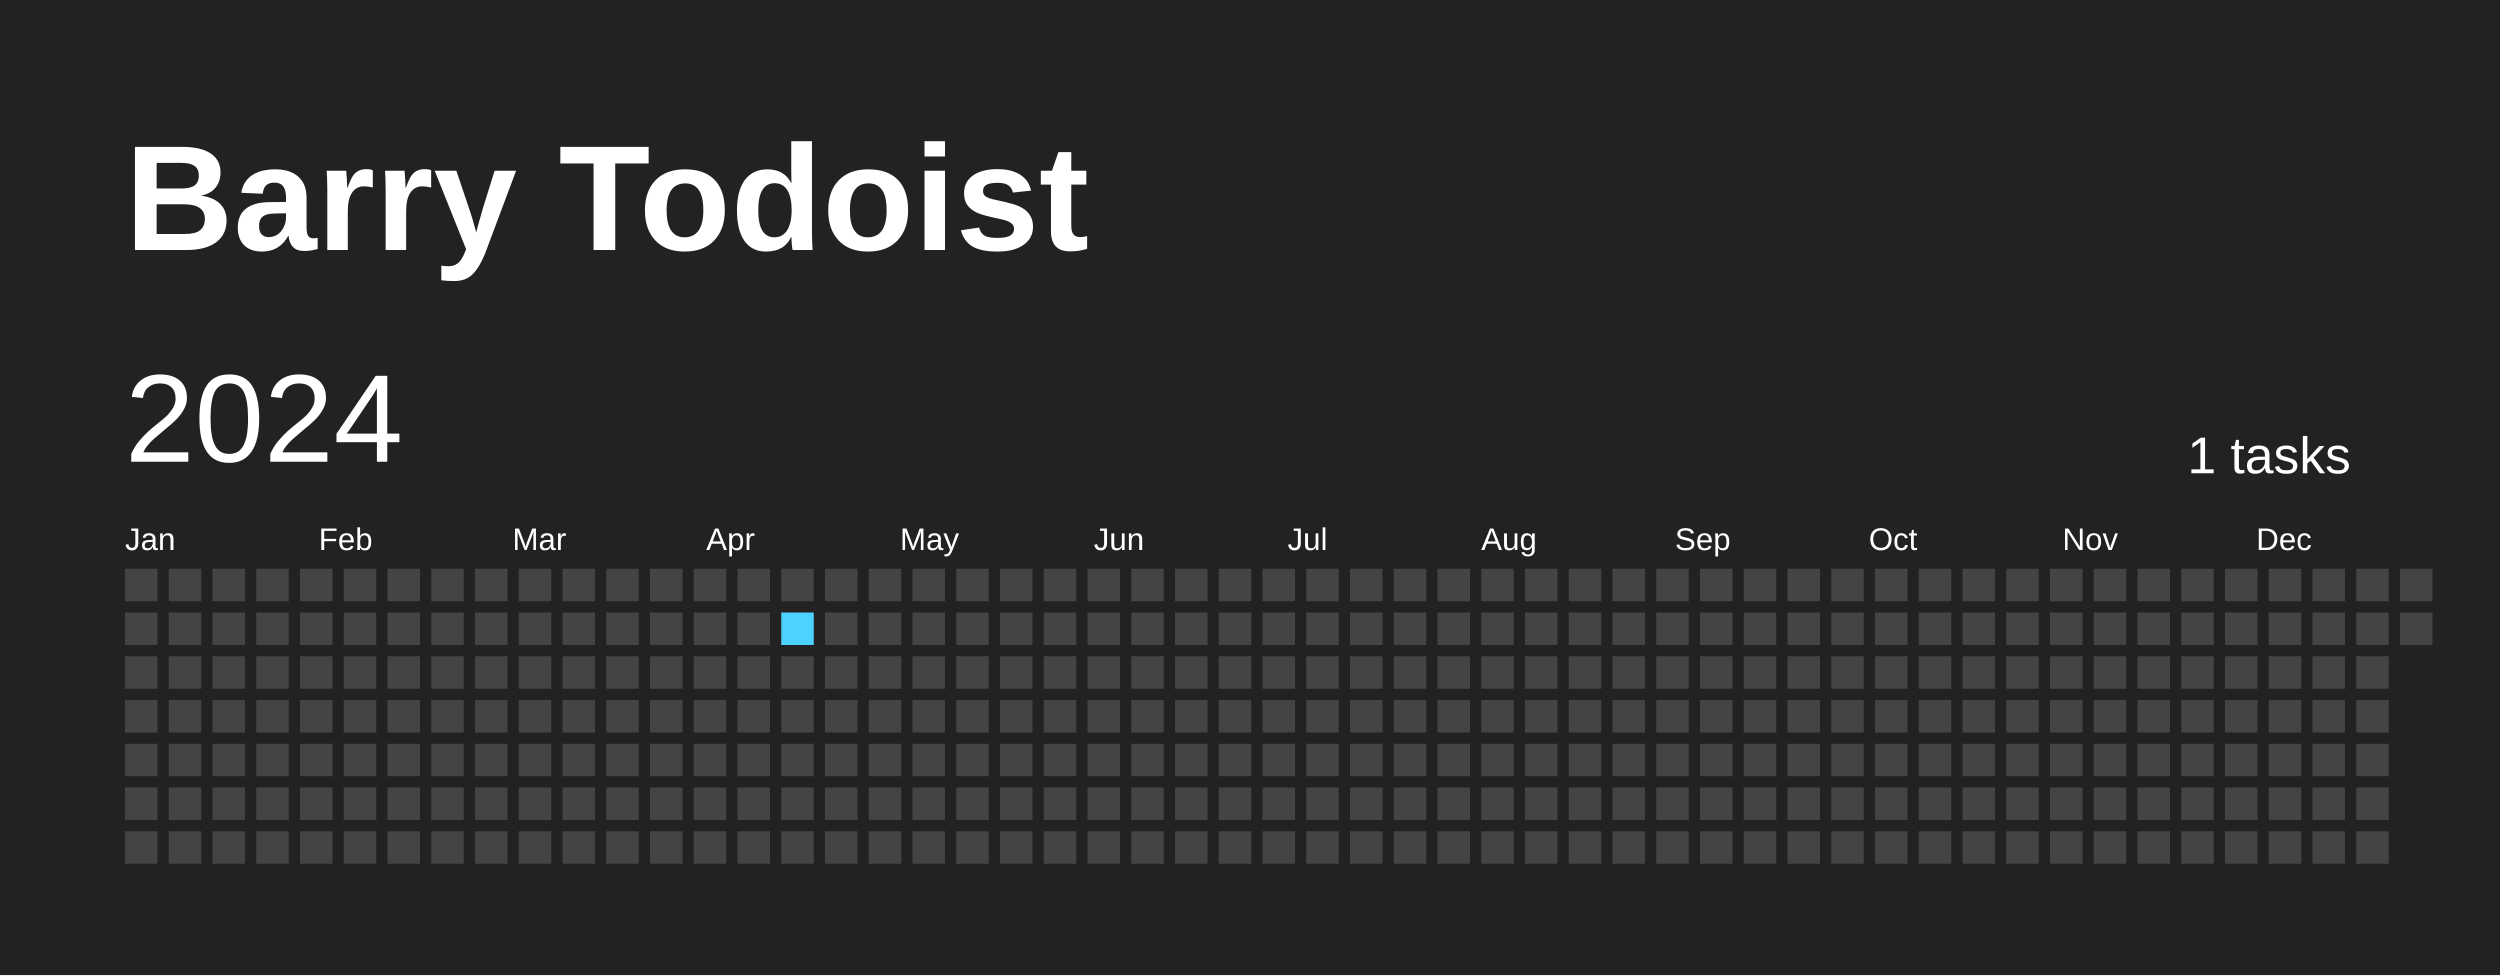
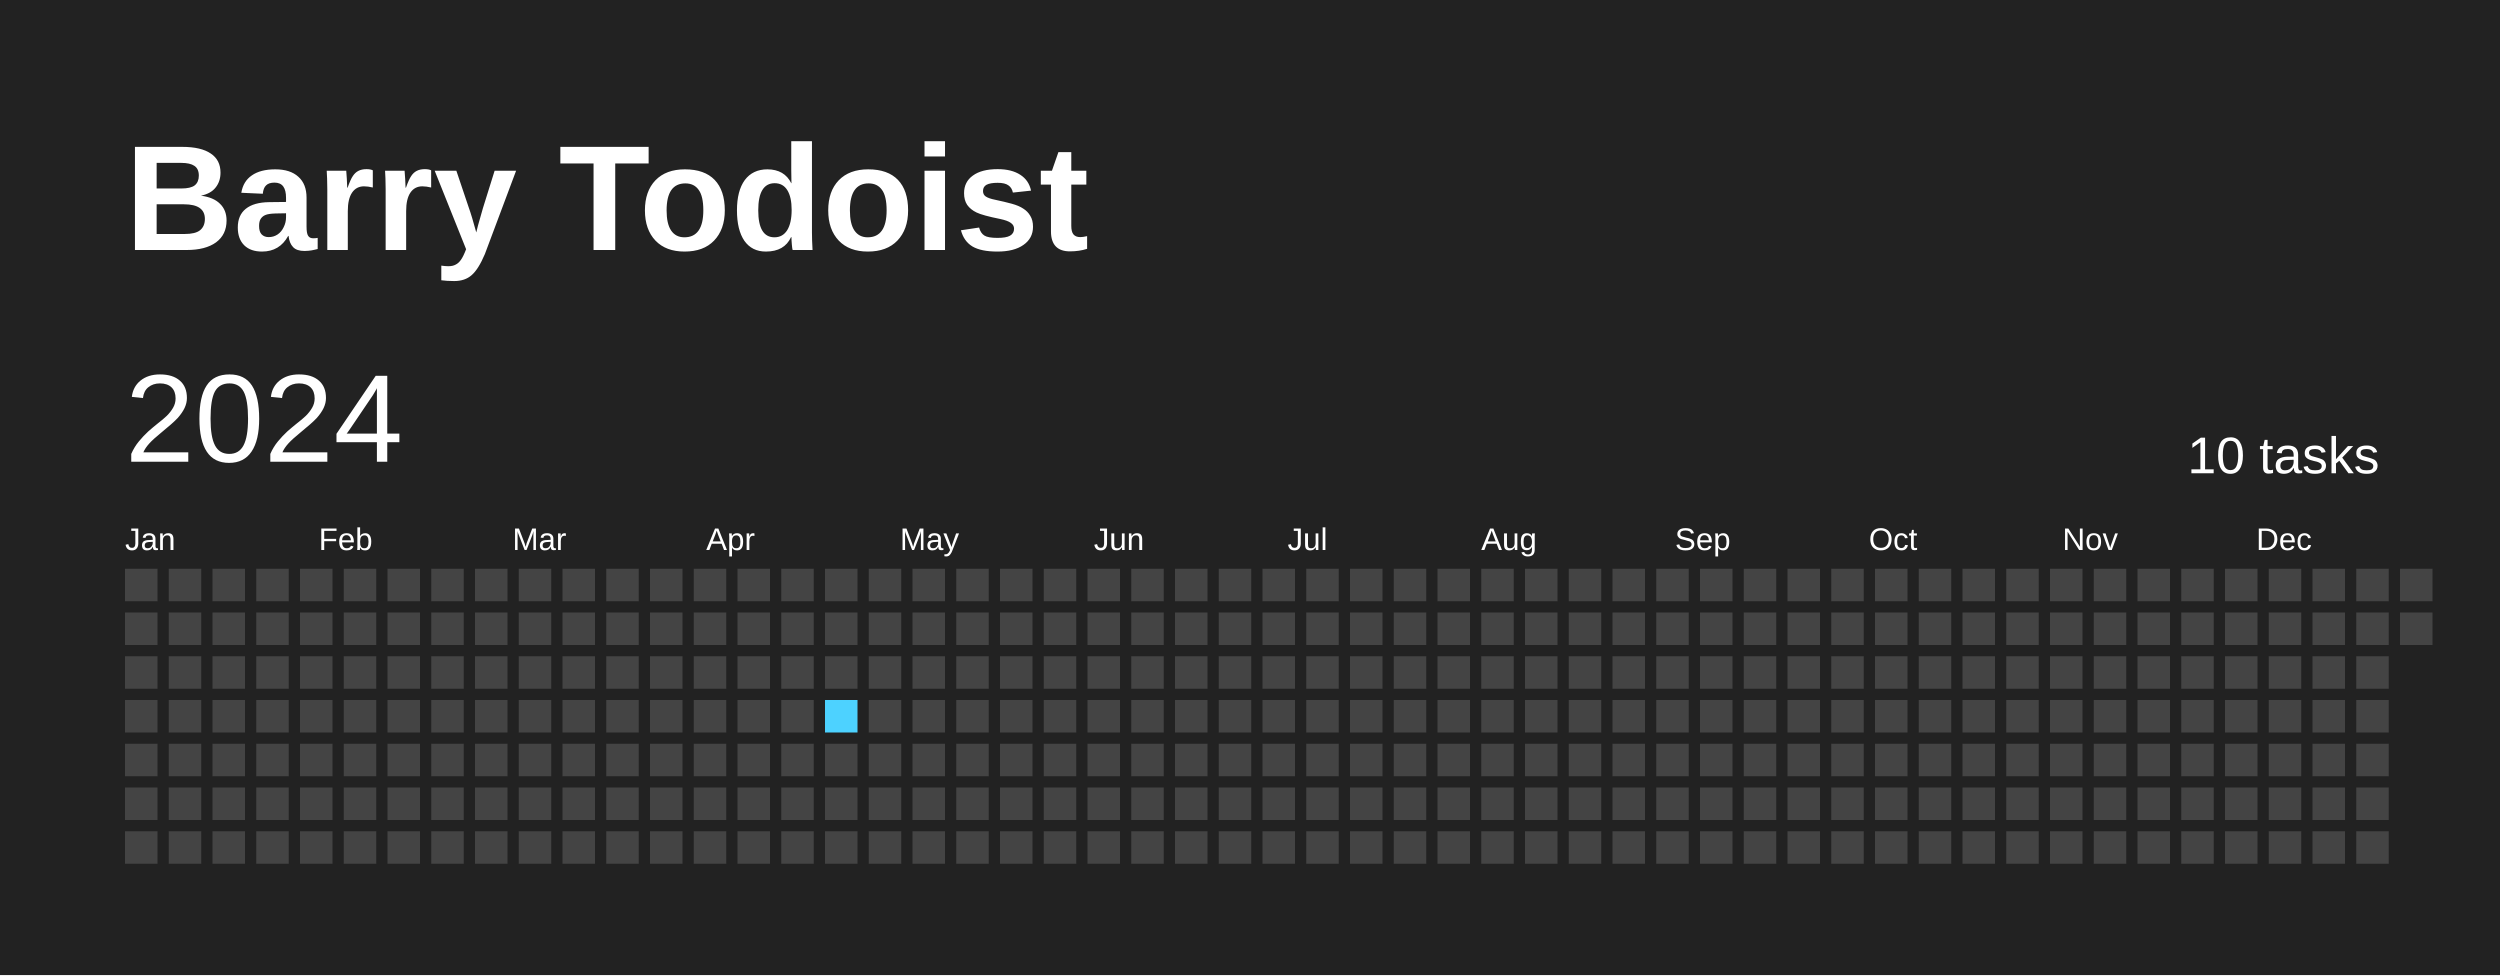
<svg xmlns="http://www.w3.org/2000/svg" baseProfile="full" height="78mm" version="1.1" viewBox="0,0,200,78" width="200mm">
  <defs />
  <rect fill="#222222" height="78" width="200" x="0" y="0" />
  <text fill="#FFFFFF" style="font-size:12px; font-family:Arial; font-weight:bold;" x="10" y="20">Barry Todoist</text>
  <text dominant-baseline="hanging" fill="#FFFFFF" style="font-size:10.0px; font-family:Arial;" x="10" y="30">2024</text>
-   <text dominant-baseline="hanging" fill="#FFFFFF" style="font-size:4.125px; font-family:Arial;" x="175" y="35">1 tasks</text>
+   <text dominant-baseline="hanging" fill="#FFFFFF" style="font-size:4.125px; font-family:Arial;" x="175" y="35">10 tasks</text>
  <text fill="#FFFFFF" style="font-size:2.5px; font-family:Arial" x="10.0" y="44">Jan</text>
  <text fill="#FFFFFF" style="font-size:2.5px; font-family:Arial" x="25.5" y="44">Feb</text>
  <text fill="#FFFFFF" style="font-size:2.5px; font-family:Arial" x="41.0" y="44">Mar</text>
  <text fill="#FFFFFF" style="font-size:2.5px; font-family:Arial" x="56.5" y="44">Apr</text>
  <text fill="#FFFFFF" style="font-size:2.5px; font-family:Arial" x="72.0" y="44">May</text>
  <text fill="#FFFFFF" style="font-size:2.5px; font-family:Arial" x="87.5" y="44">Jun</text>
  <text fill="#FFFFFF" style="font-size:2.5px; font-family:Arial" x="103.0" y="44">Jul</text>
  <text fill="#FFFFFF" style="font-size:2.5px; font-family:Arial" x="118.5" y="44">Aug</text>
  <text fill="#FFFFFF" style="font-size:2.5px; font-family:Arial" x="134.0" y="44">Sep</text>
  <text fill="#FFFFFF" style="font-size:2.5px; font-family:Arial" x="149.5" y="44">Oct</text>
  <text fill="#FFFFFF" style="font-size:2.5px; font-family:Arial" x="165.0" y="44">Nov</text>
  <text fill="#FFFFFF" style="font-size:2.5px; font-family:Arial" x="180.5" y="44">Dec</text>
  <rect fill="#444444" height="2.6" width="2.6" x="10.0" y="45.5" />
  <rect fill="#444444" height="2.6" width="2.6" x="10.0" y="49.0" />
  <rect fill="#444444" height="2.6" width="2.6" x="10.0" y="52.5" />
  <rect fill="#444444" height="2.6" width="2.6" x="10.0" y="56.0" />
  <rect fill="#444444" height="2.6" width="2.6" x="10.0" y="59.5" />
  <rect fill="#444444" height="2.6" width="2.6" x="10.0" y="63.0" />
  <rect fill="#444444" height="2.6" width="2.6" x="10.0" y="66.5" />
  <rect fill="#444444" height="2.6" width="2.6" x="13.5" y="45.5" />
  <rect fill="#444444" height="2.6" width="2.6" x="13.5" y="49.0" />
  <rect fill="#444444" height="2.6" width="2.6" x="13.5" y="52.5" />
  <rect fill="#444444" height="2.6" width="2.6" x="13.5" y="56.0" />
  <rect fill="#444444" height="2.6" width="2.6" x="13.5" y="59.5" />
  <rect fill="#444444" height="2.6" width="2.6" x="13.5" y="63.0" />
  <rect fill="#444444" height="2.6" width="2.6" x="13.5" y="66.5" />
  <rect fill="#444444" height="2.6" width="2.6" x="17.0" y="45.5" />
  <rect fill="#444444" height="2.6" width="2.6" x="17.0" y="49.0" />
  <rect fill="#444444" height="2.6" width="2.6" x="17.0" y="52.5" />
  <rect fill="#444444" height="2.6" width="2.6" x="17.0" y="56.0" />
  <rect fill="#444444" height="2.6" width="2.6" x="17.0" y="59.5" />
  <rect fill="#444444" height="2.6" width="2.6" x="17.0" y="63.0" />
  <rect fill="#444444" height="2.6" width="2.6" x="17.0" y="66.5" />
  <rect fill="#444444" height="2.6" width="2.6" x="20.5" y="45.5" />
  <rect fill="#444444" height="2.6" width="2.6" x="20.5" y="49.0" />
  <rect fill="#444444" height="2.6" width="2.6" x="20.5" y="52.5" />
  <rect fill="#444444" height="2.6" width="2.6" x="20.5" y="56.0" />
  <rect fill="#444444" height="2.6" width="2.6" x="20.5" y="59.5" />
  <rect fill="#444444" height="2.6" width="2.6" x="20.5" y="63.0" />
  <rect fill="#444444" height="2.6" width="2.6" x="20.5" y="66.5" />
  <rect fill="#444444" height="2.6" width="2.6" x="24.0" y="45.5" />
  <rect fill="#444444" height="2.6" width="2.6" x="24.0" y="49.0" />
  <rect fill="#444444" height="2.6" width="2.6" x="24.0" y="52.5" />
  <rect fill="#444444" height="2.6" width="2.6" x="24.0" y="56.0" />
  <rect fill="#444444" height="2.6" width="2.6" x="24.0" y="59.5" />
  <rect fill="#444444" height="2.6" width="2.6" x="24.0" y="63.0" />
  <rect fill="#444444" height="2.6" width="2.6" x="24.0" y="66.5" />
  <rect fill="#444444" height="2.6" width="2.6" x="27.5" y="45.5" />
  <rect fill="#444444" height="2.6" width="2.6" x="27.5" y="49.0" />
  <rect fill="#444444" height="2.6" width="2.6" x="27.5" y="52.5" />
  <rect fill="#444444" height="2.6" width="2.6" x="27.5" y="56.0" />
  <rect fill="#444444" height="2.6" width="2.6" x="27.5" y="59.5" />
  <rect fill="#444444" height="2.6" width="2.6" x="27.5" y="63.0" />
  <rect fill="#444444" height="2.6" width="2.6" x="27.5" y="66.5" />
  <rect fill="#444444" height="2.6" width="2.6" x="31.0" y="45.5" />
  <rect fill="#444444" height="2.6" width="2.6" x="31.0" y="49.0" />
  <rect fill="#444444" height="2.6" width="2.6" x="31.0" y="52.5" />
  <rect fill="#444444" height="2.6" width="2.6" x="31.0" y="56.0" />
  <rect fill="#444444" height="2.6" width="2.6" x="31.0" y="59.5" />
  <rect fill="#444444" height="2.6" width="2.6" x="31.0" y="63.0" />
  <rect fill="#444444" height="2.6" width="2.6" x="31.0" y="66.5" />
  <rect fill="#444444" height="2.6" width="2.6" x="34.5" y="45.5" />
  <rect fill="#444444" height="2.6" width="2.6" x="34.5" y="49.0" />
  <rect fill="#444444" height="2.6" width="2.6" x="34.5" y="52.5" />
  <rect fill="#444444" height="2.6" width="2.6" x="34.5" y="56.0" />
  <rect fill="#444444" height="2.6" width="2.6" x="34.5" y="59.5" />
  <rect fill="#444444" height="2.6" width="2.6" x="34.5" y="63.0" />
  <rect fill="#444444" height="2.6" width="2.6" x="34.5" y="66.5" />
  <rect fill="#444444" height="2.6" width="2.6" x="38.0" y="45.5" />
  <rect fill="#444444" height="2.6" width="2.6" x="38.0" y="49.0" />
  <rect fill="#444444" height="2.6" width="2.6" x="38.0" y="52.5" />
  <rect fill="#444444" height="2.6" width="2.6" x="38.0" y="56.0" />
  <rect fill="#444444" height="2.6" width="2.6" x="38.0" y="59.5" />
  <rect fill="#444444" height="2.6" width="2.6" x="38.0" y="63.0" />
  <rect fill="#444444" height="2.6" width="2.6" x="38.0" y="66.5" />
  <rect fill="#444444" height="2.6" width="2.6" x="41.5" y="45.5" />
  <rect fill="#444444" height="2.6" width="2.6" x="41.5" y="49.0" />
  <rect fill="#444444" height="2.6" width="2.6" x="41.5" y="52.5" />
  <rect fill="#444444" height="2.6" width="2.6" x="41.5" y="56.0" />
  <rect fill="#444444" height="2.6" width="2.6" x="41.5" y="59.5" />
  <rect fill="#444444" height="2.6" width="2.6" x="41.5" y="63.0" />
  <rect fill="#444444" height="2.6" width="2.6" x="41.5" y="66.5" />
  <rect fill="#444444" height="2.6" width="2.6" x="45.0" y="45.5" />
  <rect fill="#444444" height="2.6" width="2.6" x="45.0" y="49.0" />
  <rect fill="#444444" height="2.6" width="2.6" x="45.0" y="52.5" />
  <rect fill="#444444" height="2.6" width="2.6" x="45.0" y="56.0" />
  <rect fill="#444444" height="2.6" width="2.6" x="45.0" y="59.5" />
  <rect fill="#444444" height="2.6" width="2.6" x="45.0" y="63.0" />
  <rect fill="#444444" height="2.6" width="2.6" x="45.0" y="66.5" />
  <rect fill="#444444" height="2.6" width="2.6" x="48.5" y="45.5" />
  <rect fill="#444444" height="2.6" width="2.6" x="48.5" y="49.0" />
  <rect fill="#444444" height="2.6" width="2.6" x="48.5" y="52.5" />
  <rect fill="#444444" height="2.6" width="2.6" x="48.5" y="56.0" />
  <rect fill="#444444" height="2.6" width="2.6" x="48.5" y="59.5" />
  <rect fill="#444444" height="2.6" width="2.6" x="48.5" y="63.0" />
  <rect fill="#444444" height="2.6" width="2.6" x="48.5" y="66.5" />
  <rect fill="#444444" height="2.6" width="2.6" x="52.0" y="45.5" />
  <rect fill="#444444" height="2.6" width="2.6" x="52.0" y="49.0" />
  <rect fill="#444444" height="2.6" width="2.6" x="52.0" y="52.5" />
  <rect fill="#444444" height="2.6" width="2.6" x="52.0" y="56.0" />
  <rect fill="#444444" height="2.6" width="2.6" x="52.0" y="59.5" />
  <rect fill="#444444" height="2.6" width="2.6" x="52.0" y="63.0" />
  <rect fill="#444444" height="2.6" width="2.6" x="52.0" y="66.5" />
  <rect fill="#444444" height="2.6" width="2.6" x="55.5" y="45.5" />
  <rect fill="#444444" height="2.6" width="2.6" x="55.5" y="49.0" />
  <rect fill="#444444" height="2.6" width="2.6" x="55.5" y="52.5" />
  <rect fill="#444444" height="2.6" width="2.6" x="55.5" y="56.0" />
  <rect fill="#444444" height="2.6" width="2.6" x="55.5" y="59.5" />
  <rect fill="#444444" height="2.6" width="2.6" x="55.5" y="63.0" />
  <rect fill="#444444" height="2.6" width="2.6" x="55.5" y="66.5" />
  <rect fill="#444444" height="2.6" width="2.6" x="59.0" y="45.5" />
  <rect fill="#444444" height="2.6" width="2.6" x="59.0" y="49.0" />
  <rect fill="#444444" height="2.6" width="2.6" x="59.0" y="52.5" />
  <rect fill="#444444" height="2.6" width="2.6" x="59.0" y="56.0" />
  <rect fill="#444444" height="2.6" width="2.6" x="59.0" y="59.5" />
  <rect fill="#444444" height="2.6" width="2.6" x="59.0" y="63.0" />
  <rect fill="#444444" height="2.6" width="2.6" x="59.0" y="66.5" />
  <rect fill="#444444" height="2.6" width="2.6" x="62.5" y="45.5" />
-   <rect fill="#4DD2FF" height="2.6" width="2.6" x="62.5" y="49.0" />
+   <rect fill="#444444" height="2.6" width="2.6" x="62.5" y="49.0" />
  <rect fill="#444444" height="2.6" width="2.6" x="62.5" y="52.5" />
  <rect fill="#444444" height="2.6" width="2.6" x="62.5" y="56.0" />
  <rect fill="#444444" height="2.6" width="2.6" x="62.5" y="59.5" />
  <rect fill="#444444" height="2.6" width="2.6" x="62.5" y="63.0" />
  <rect fill="#444444" height="2.6" width="2.6" x="62.5" y="66.5" />
  <rect fill="#444444" height="2.6" width="2.6" x="66.0" y="45.5" />
  <rect fill="#444444" height="2.6" width="2.6" x="66.0" y="49.0" />
  <rect fill="#444444" height="2.6" width="2.6" x="66.0" y="52.5" />
-   <rect fill="#444444" height="2.6" width="2.6" x="66.0" y="56.0" />
+   <rect fill="#4DD2FF" height="2.6" width="2.6" x="66.0" y="56.0" />
  <rect fill="#444444" height="2.6" width="2.6" x="66.0" y="59.5" />
  <rect fill="#444444" height="2.6" width="2.6" x="66.0" y="63.0" />
  <rect fill="#444444" height="2.6" width="2.6" x="66.0" y="66.5" />
  <rect fill="#444444" height="2.6" width="2.6" x="69.5" y="45.5" />
  <rect fill="#444444" height="2.6" width="2.6" x="69.5" y="49.0" />
  <rect fill="#444444" height="2.6" width="2.6" x="69.5" y="52.5" />
  <rect fill="#444444" height="2.6" width="2.6" x="69.5" y="56.0" />
  <rect fill="#444444" height="2.6" width="2.6" x="69.5" y="59.5" />
  <rect fill="#444444" height="2.6" width="2.6" x="69.5" y="63.0" />
  <rect fill="#444444" height="2.6" width="2.6" x="69.5" y="66.5" />
  <rect fill="#444444" height="2.6" width="2.6" x="73.0" y="45.5" />
  <rect fill="#444444" height="2.6" width="2.6" x="73.0" y="49.0" />
  <rect fill="#444444" height="2.6" width="2.6" x="73.0" y="52.5" />
  <rect fill="#444444" height="2.6" width="2.6" x="73.0" y="56.0" />
  <rect fill="#444444" height="2.6" width="2.6" x="73.0" y="59.5" />
  <rect fill="#444444" height="2.6" width="2.6" x="73.0" y="63.0" />
  <rect fill="#444444" height="2.6" width="2.6" x="73.0" y="66.5" />
  <rect fill="#444444" height="2.6" width="2.6" x="76.5" y="45.5" />
  <rect fill="#444444" height="2.6" width="2.6" x="76.5" y="49.0" />
  <rect fill="#444444" height="2.6" width="2.6" x="76.5" y="52.5" />
  <rect fill="#444444" height="2.6" width="2.6" x="76.5" y="56.0" />
  <rect fill="#444444" height="2.6" width="2.6" x="76.5" y="59.5" />
  <rect fill="#444444" height="2.6" width="2.6" x="76.5" y="63.0" />
  <rect fill="#444444" height="2.6" width="2.6" x="76.5" y="66.5" />
  <rect fill="#444444" height="2.6" width="2.6" x="80.0" y="45.5" />
  <rect fill="#444444" height="2.6" width="2.6" x="80.0" y="49.0" />
  <rect fill="#444444" height="2.6" width="2.6" x="80.0" y="52.5" />
  <rect fill="#444444" height="2.6" width="2.6" x="80.0" y="56.0" />
  <rect fill="#444444" height="2.6" width="2.6" x="80.0" y="59.5" />
  <rect fill="#444444" height="2.6" width="2.6" x="80.0" y="63.0" />
  <rect fill="#444444" height="2.6" width="2.6" x="80.0" y="66.5" />
  <rect fill="#444444" height="2.6" width="2.6" x="83.5" y="45.5" />
  <rect fill="#444444" height="2.6" width="2.6" x="83.5" y="49.0" />
  <rect fill="#444444" height="2.6" width="2.6" x="83.5" y="52.5" />
  <rect fill="#444444" height="2.6" width="2.6" x="83.5" y="56.0" />
  <rect fill="#444444" height="2.6" width="2.6" x="83.5" y="59.5" />
  <rect fill="#444444" height="2.6" width="2.6" x="83.5" y="63.0" />
  <rect fill="#444444" height="2.6" width="2.6" x="83.5" y="66.5" />
  <rect fill="#444444" height="2.6" width="2.6" x="87.0" y="45.5" />
  <rect fill="#444444" height="2.6" width="2.6" x="87.0" y="49.0" />
  <rect fill="#444444" height="2.6" width="2.6" x="87.0" y="52.5" />
  <rect fill="#444444" height="2.6" width="2.6" x="87.0" y="56.0" />
  <rect fill="#444444" height="2.6" width="2.6" x="87.0" y="59.5" />
  <rect fill="#444444" height="2.6" width="2.6" x="87.0" y="63.0" />
  <rect fill="#444444" height="2.6" width="2.6" x="87.0" y="66.5" />
  <rect fill="#444444" height="2.6" width="2.6" x="90.5" y="45.5" />
  <rect fill="#444444" height="2.6" width="2.6" x="90.5" y="49.0" />
  <rect fill="#444444" height="2.6" width="2.6" x="90.5" y="52.5" />
  <rect fill="#444444" height="2.6" width="2.6" x="90.5" y="56.0" />
  <rect fill="#444444" height="2.6" width="2.6" x="90.5" y="59.5" />
  <rect fill="#444444" height="2.6" width="2.6" x="90.5" y="63.0" />
  <rect fill="#444444" height="2.6" width="2.6" x="90.5" y="66.5" />
  <rect fill="#444444" height="2.6" width="2.6" x="94.0" y="45.5" />
  <rect fill="#444444" height="2.6" width="2.6" x="94.0" y="49.0" />
  <rect fill="#444444" height="2.6" width="2.6" x="94.0" y="52.5" />
  <rect fill="#444444" height="2.6" width="2.6" x="94.0" y="56.0" />
  <rect fill="#444444" height="2.6" width="2.6" x="94.0" y="59.5" />
  <rect fill="#444444" height="2.6" width="2.6" x="94.0" y="63.0" />
  <rect fill="#444444" height="2.6" width="2.6" x="94.0" y="66.5" />
  <rect fill="#444444" height="2.6" width="2.6" x="97.5" y="45.5" />
  <rect fill="#444444" height="2.6" width="2.6" x="97.5" y="49.0" />
  <rect fill="#444444" height="2.6" width="2.6" x="97.5" y="52.5" />
  <rect fill="#444444" height="2.6" width="2.6" x="97.5" y="56.0" />
  <rect fill="#444444" height="2.6" width="2.6" x="97.5" y="59.5" />
  <rect fill="#444444" height="2.6" width="2.6" x="97.5" y="63.0" />
  <rect fill="#444444" height="2.6" width="2.6" x="97.5" y="66.5" />
  <rect fill="#444444" height="2.6" width="2.6" x="101.0" y="45.5" />
  <rect fill="#444444" height="2.6" width="2.6" x="101.0" y="49.0" />
  <rect fill="#444444" height="2.6" width="2.6" x="101.0" y="52.5" />
  <rect fill="#444444" height="2.6" width="2.6" x="101.0" y="56.0" />
  <rect fill="#444444" height="2.6" width="2.6" x="101.0" y="59.5" />
  <rect fill="#444444" height="2.6" width="2.6" x="101.0" y="63.0" />
  <rect fill="#444444" height="2.6" width="2.6" x="101.0" y="66.5" />
  <rect fill="#444444" height="2.6" width="2.6" x="104.5" y="45.5" />
  <rect fill="#444444" height="2.6" width="2.6" x="104.5" y="49.0" />
  <rect fill="#444444" height="2.6" width="2.6" x="104.5" y="52.5" />
  <rect fill="#444444" height="2.6" width="2.6" x="104.5" y="56.0" />
  <rect fill="#444444" height="2.6" width="2.6" x="104.5" y="59.5" />
  <rect fill="#444444" height="2.6" width="2.6" x="104.5" y="63.0" />
  <rect fill="#444444" height="2.6" width="2.6" x="104.5" y="66.5" />
  <rect fill="#444444" height="2.6" width="2.6" x="108.0" y="45.5" />
  <rect fill="#444444" height="2.6" width="2.6" x="108.0" y="49.0" />
  <rect fill="#444444" height="2.6" width="2.6" x="108.0" y="52.5" />
  <rect fill="#444444" height="2.6" width="2.6" x="108.0" y="56.0" />
  <rect fill="#444444" height="2.6" width="2.6" x="108.0" y="59.5" />
  <rect fill="#444444" height="2.6" width="2.6" x="108.0" y="63.0" />
  <rect fill="#444444" height="2.6" width="2.6" x="108.0" y="66.5" />
  <rect fill="#444444" height="2.6" width="2.6" x="111.5" y="45.5" />
  <rect fill="#444444" height="2.6" width="2.6" x="111.5" y="49.0" />
  <rect fill="#444444" height="2.6" width="2.6" x="111.5" y="52.5" />
  <rect fill="#444444" height="2.6" width="2.6" x="111.5" y="56.0" />
  <rect fill="#444444" height="2.6" width="2.6" x="111.5" y="59.5" />
  <rect fill="#444444" height="2.6" width="2.6" x="111.5" y="63.0" />
  <rect fill="#444444" height="2.6" width="2.6" x="111.5" y="66.5" />
  <rect fill="#444444" height="2.6" width="2.6" x="115.0" y="45.5" />
  <rect fill="#444444" height="2.6" width="2.6" x="115.0" y="49.0" />
  <rect fill="#444444" height="2.6" width="2.6" x="115.0" y="52.5" />
  <rect fill="#444444" height="2.6" width="2.6" x="115.0" y="56.0" />
  <rect fill="#444444" height="2.6" width="2.6" x="115.0" y="59.5" />
  <rect fill="#444444" height="2.6" width="2.6" x="115.0" y="63.0" />
  <rect fill="#444444" height="2.6" width="2.6" x="115.0" y="66.5" />
  <rect fill="#444444" height="2.6" width="2.6" x="118.5" y="45.5" />
  <rect fill="#444444" height="2.6" width="2.6" x="118.5" y="49.0" />
  <rect fill="#444444" height="2.6" width="2.6" x="118.5" y="52.5" />
  <rect fill="#444444" height="2.6" width="2.6" x="118.5" y="56.0" />
  <rect fill="#444444" height="2.6" width="2.6" x="118.5" y="59.5" />
  <rect fill="#444444" height="2.6" width="2.6" x="118.5" y="63.0" />
  <rect fill="#444444" height="2.6" width="2.6" x="118.5" y="66.5" />
  <rect fill="#444444" height="2.6" width="2.6" x="122.0" y="45.5" />
  <rect fill="#444444" height="2.6" width="2.6" x="122.0" y="49.0" />
  <rect fill="#444444" height="2.6" width="2.6" x="122.0" y="52.5" />
  <rect fill="#444444" height="2.6" width="2.6" x="122.0" y="56.0" />
  <rect fill="#444444" height="2.6" width="2.6" x="122.0" y="59.5" />
  <rect fill="#444444" height="2.6" width="2.6" x="122.0" y="63.0" />
  <rect fill="#444444" height="2.6" width="2.6" x="122.0" y="66.5" />
  <rect fill="#444444" height="2.6" width="2.6" x="125.5" y="45.5" />
  <rect fill="#444444" height="2.6" width="2.6" x="125.5" y="49.0" />
  <rect fill="#444444" height="2.6" width="2.6" x="125.5" y="52.5" />
  <rect fill="#444444" height="2.6" width="2.6" x="125.5" y="56.0" />
  <rect fill="#444444" height="2.6" width="2.6" x="125.5" y="59.5" />
  <rect fill="#444444" height="2.6" width="2.6" x="125.5" y="63.0" />
  <rect fill="#444444" height="2.6" width="2.6" x="125.5" y="66.5" />
  <rect fill="#444444" height="2.6" width="2.6" x="129.0" y="45.5" />
  <rect fill="#444444" height="2.6" width="2.6" x="129.0" y="49.0" />
  <rect fill="#444444" height="2.6" width="2.6" x="129.0" y="52.5" />
  <rect fill="#444444" height="2.6" width="2.6" x="129.0" y="56.0" />
  <rect fill="#444444" height="2.6" width="2.6" x="129.0" y="59.5" />
  <rect fill="#444444" height="2.6" width="2.6" x="129.0" y="63.0" />
  <rect fill="#444444" height="2.6" width="2.6" x="129.0" y="66.5" />
  <rect fill="#444444" height="2.6" width="2.6" x="132.5" y="45.5" />
  <rect fill="#444444" height="2.6" width="2.6" x="132.5" y="49.0" />
  <rect fill="#444444" height="2.6" width="2.6" x="132.5" y="52.5" />
  <rect fill="#444444" height="2.6" width="2.6" x="132.5" y="56.0" />
  <rect fill="#444444" height="2.6" width="2.6" x="132.5" y="59.5" />
  <rect fill="#444444" height="2.6" width="2.6" x="132.5" y="63.0" />
  <rect fill="#444444" height="2.6" width="2.6" x="132.5" y="66.5" />
  <rect fill="#444444" height="2.6" width="2.6" x="136.0" y="45.5" />
  <rect fill="#444444" height="2.6" width="2.6" x="136.0" y="49.0" />
  <rect fill="#444444" height="2.6" width="2.6" x="136.0" y="52.5" />
  <rect fill="#444444" height="2.6" width="2.6" x="136.0" y="56.0" />
  <rect fill="#444444" height="2.6" width="2.6" x="136.0" y="59.5" />
  <rect fill="#444444" height="2.6" width="2.6" x="136.0" y="63.0" />
  <rect fill="#444444" height="2.6" width="2.6" x="136.0" y="66.5" />
  <rect fill="#444444" height="2.6" width="2.6" x="139.5" y="45.5" />
  <rect fill="#444444" height="2.6" width="2.6" x="139.5" y="49.0" />
  <rect fill="#444444" height="2.6" width="2.6" x="139.5" y="52.5" />
  <rect fill="#444444" height="2.6" width="2.6" x="139.5" y="56.0" />
  <rect fill="#444444" height="2.6" width="2.6" x="139.5" y="59.5" />
  <rect fill="#444444" height="2.6" width="2.6" x="139.5" y="63.0" />
  <rect fill="#444444" height="2.6" width="2.6" x="139.5" y="66.5" />
  <rect fill="#444444" height="2.6" width="2.6" x="143.0" y="45.5" />
  <rect fill="#444444" height="2.6" width="2.6" x="143.0" y="49.0" />
  <rect fill="#444444" height="2.6" width="2.6" x="143.0" y="52.5" />
  <rect fill="#444444" height="2.6" width="2.6" x="143.0" y="56.0" />
  <rect fill="#444444" height="2.6" width="2.6" x="143.0" y="59.5" />
  <rect fill="#444444" height="2.6" width="2.6" x="143.0" y="63.0" />
  <rect fill="#444444" height="2.6" width="2.6" x="143.0" y="66.5" />
  <rect fill="#444444" height="2.6" width="2.6" x="146.5" y="45.5" />
  <rect fill="#444444" height="2.6" width="2.6" x="146.5" y="49.0" />
  <rect fill="#444444" height="2.6" width="2.6" x="146.5" y="52.5" />
  <rect fill="#444444" height="2.6" width="2.6" x="146.5" y="56.0" />
  <rect fill="#444444" height="2.6" width="2.6" x="146.5" y="59.5" />
  <rect fill="#444444" height="2.6" width="2.6" x="146.5" y="63.0" />
  <rect fill="#444444" height="2.6" width="2.6" x="146.5" y="66.5" />
  <rect fill="#444444" height="2.6" width="2.6" x="150.0" y="45.5" />
  <rect fill="#444444" height="2.6" width="2.6" x="150.0" y="49.0" />
  <rect fill="#444444" height="2.6" width="2.6" x="150.0" y="52.5" />
  <rect fill="#444444" height="2.6" width="2.6" x="150.0" y="56.0" />
  <rect fill="#444444" height="2.6" width="2.6" x="150.0" y="59.5" />
  <rect fill="#444444" height="2.6" width="2.6" x="150.0" y="63.0" />
  <rect fill="#444444" height="2.6" width="2.6" x="150.0" y="66.5" />
  <rect fill="#444444" height="2.6" width="2.6" x="153.5" y="45.5" />
  <rect fill="#444444" height="2.6" width="2.6" x="153.5" y="49.0" />
  <rect fill="#444444" height="2.6" width="2.6" x="153.5" y="52.5" />
  <rect fill="#444444" height="2.6" width="2.6" x="153.5" y="56.0" />
  <rect fill="#444444" height="2.6" width="2.6" x="153.5" y="59.5" />
  <rect fill="#444444" height="2.6" width="2.6" x="153.5" y="63.0" />
  <rect fill="#444444" height="2.6" width="2.6" x="153.5" y="66.5" />
  <rect fill="#444444" height="2.6" width="2.6" x="157.0" y="45.5" />
  <rect fill="#444444" height="2.6" width="2.6" x="157.0" y="49.0" />
  <rect fill="#444444" height="2.6" width="2.6" x="157.0" y="52.5" />
  <rect fill="#444444" height="2.6" width="2.6" x="157.0" y="56.0" />
  <rect fill="#444444" height="2.6" width="2.6" x="157.0" y="59.5" />
  <rect fill="#444444" height="2.6" width="2.6" x="157.0" y="63.0" />
  <rect fill="#444444" height="2.6" width="2.6" x="157.0" y="66.5" />
  <rect fill="#444444" height="2.6" width="2.6" x="160.5" y="45.5" />
  <rect fill="#444444" height="2.6" width="2.6" x="160.5" y="49.0" />
  <rect fill="#444444" height="2.6" width="2.6" x="160.5" y="52.5" />
  <rect fill="#444444" height="2.6" width="2.6" x="160.5" y="56.0" />
  <rect fill="#444444" height="2.6" width="2.6" x="160.5" y="59.5" />
  <rect fill="#444444" height="2.6" width="2.6" x="160.5" y="63.0" />
  <rect fill="#444444" height="2.6" width="2.6" x="160.5" y="66.5" />
  <rect fill="#444444" height="2.6" width="2.6" x="164.0" y="45.5" />
  <rect fill="#444444" height="2.6" width="2.6" x="164.0" y="49.0" />
  <rect fill="#444444" height="2.6" width="2.6" x="164.0" y="52.5" />
  <rect fill="#444444" height="2.6" width="2.6" x="164.0" y="56.0" />
  <rect fill="#444444" height="2.6" width="2.6" x="164.0" y="59.5" />
  <rect fill="#444444" height="2.6" width="2.6" x="164.0" y="63.0" />
  <rect fill="#444444" height="2.6" width="2.6" x="164.0" y="66.5" />
  <rect fill="#444444" height="2.6" width="2.6" x="167.5" y="45.5" />
  <rect fill="#444444" height="2.6" width="2.6" x="167.5" y="49.0" />
  <rect fill="#444444" height="2.6" width="2.6" x="167.5" y="52.5" />
  <rect fill="#444444" height="2.6" width="2.6" x="167.5" y="56.0" />
  <rect fill="#444444" height="2.6" width="2.6" x="167.5" y="59.5" />
  <rect fill="#444444" height="2.6" width="2.6" x="167.5" y="63.0" />
  <rect fill="#444444" height="2.6" width="2.6" x="167.5" y="66.5" />
  <rect fill="#444444" height="2.6" width="2.6" x="171.0" y="45.5" />
  <rect fill="#444444" height="2.6" width="2.6" x="171.0" y="49.0" />
  <rect fill="#444444" height="2.6" width="2.6" x="171.0" y="52.5" />
  <rect fill="#444444" height="2.6" width="2.6" x="171.0" y="56.0" />
  <rect fill="#444444" height="2.6" width="2.6" x="171.0" y="59.5" />
  <rect fill="#444444" height="2.6" width="2.6" x="171.0" y="63.0" />
  <rect fill="#444444" height="2.6" width="2.6" x="171.0" y="66.5" />
  <rect fill="#444444" height="2.6" width="2.6" x="174.5" y="45.5" />
  <rect fill="#444444" height="2.6" width="2.6" x="174.5" y="49.0" />
  <rect fill="#444444" height="2.6" width="2.6" x="174.5" y="52.5" />
  <rect fill="#444444" height="2.6" width="2.6" x="174.5" y="56.0" />
  <rect fill="#444444" height="2.6" width="2.6" x="174.5" y="59.5" />
  <rect fill="#444444" height="2.6" width="2.6" x="174.5" y="63.0" />
  <rect fill="#444444" height="2.6" width="2.6" x="174.5" y="66.5" />
  <rect fill="#444444" height="2.6" width="2.6" x="178.0" y="45.5" />
  <rect fill="#444444" height="2.6" width="2.6" x="178.0" y="49.0" />
  <rect fill="#444444" height="2.6" width="2.6" x="178.0" y="52.5" />
  <rect fill="#444444" height="2.6" width="2.6" x="178.0" y="56.0" />
  <rect fill="#444444" height="2.6" width="2.6" x="178.0" y="59.5" />
  <rect fill="#444444" height="2.6" width="2.6" x="178.0" y="63.0" />
  <rect fill="#444444" height="2.6" width="2.6" x="178.0" y="66.5" />
  <rect fill="#444444" height="2.6" width="2.6" x="181.5" y="45.5" />
  <rect fill="#444444" height="2.6" width="2.6" x="181.5" y="49.0" />
  <rect fill="#444444" height="2.6" width="2.6" x="181.5" y="52.5" />
  <rect fill="#444444" height="2.6" width="2.6" x="181.5" y="56.0" />
  <rect fill="#444444" height="2.6" width="2.6" x="181.5" y="59.5" />
  <rect fill="#444444" height="2.6" width="2.6" x="181.5" y="63.0" />
  <rect fill="#444444" height="2.6" width="2.6" x="181.5" y="66.5" />
  <rect fill="#444444" height="2.6" width="2.6" x="185.0" y="45.5" />
  <rect fill="#444444" height="2.6" width="2.6" x="185.0" y="49.0" />
  <rect fill="#444444" height="2.6" width="2.6" x="185.0" y="52.5" />
  <rect fill="#444444" height="2.6" width="2.6" x="185.0" y="56.0" />
  <rect fill="#444444" height="2.6" width="2.6" x="185.0" y="59.5" />
  <rect fill="#444444" height="2.6" width="2.6" x="185.0" y="63.0" />
  <rect fill="#444444" height="2.6" width="2.6" x="185.0" y="66.5" />
  <rect fill="#444444" height="2.6" width="2.6" x="188.5" y="45.5" />
  <rect fill="#444444" height="2.6" width="2.6" x="188.5" y="49.0" />
  <rect fill="#444444" height="2.6" width="2.6" x="188.5" y="52.5" />
  <rect fill="#444444" height="2.6" width="2.6" x="188.5" y="56.0" />
  <rect fill="#444444" height="2.6" width="2.6" x="188.5" y="59.5" />
  <rect fill="#444444" height="2.6" width="2.6" x="188.5" y="63.0" />
  <rect fill="#444444" height="2.6" width="2.6" x="188.5" y="66.5" />
  <rect fill="#444444" height="2.6" width="2.6" x="192.0" y="45.5" />
  <rect fill="#444444" height="2.6" width="2.6" x="192.0" y="49.0" />
</svg>
